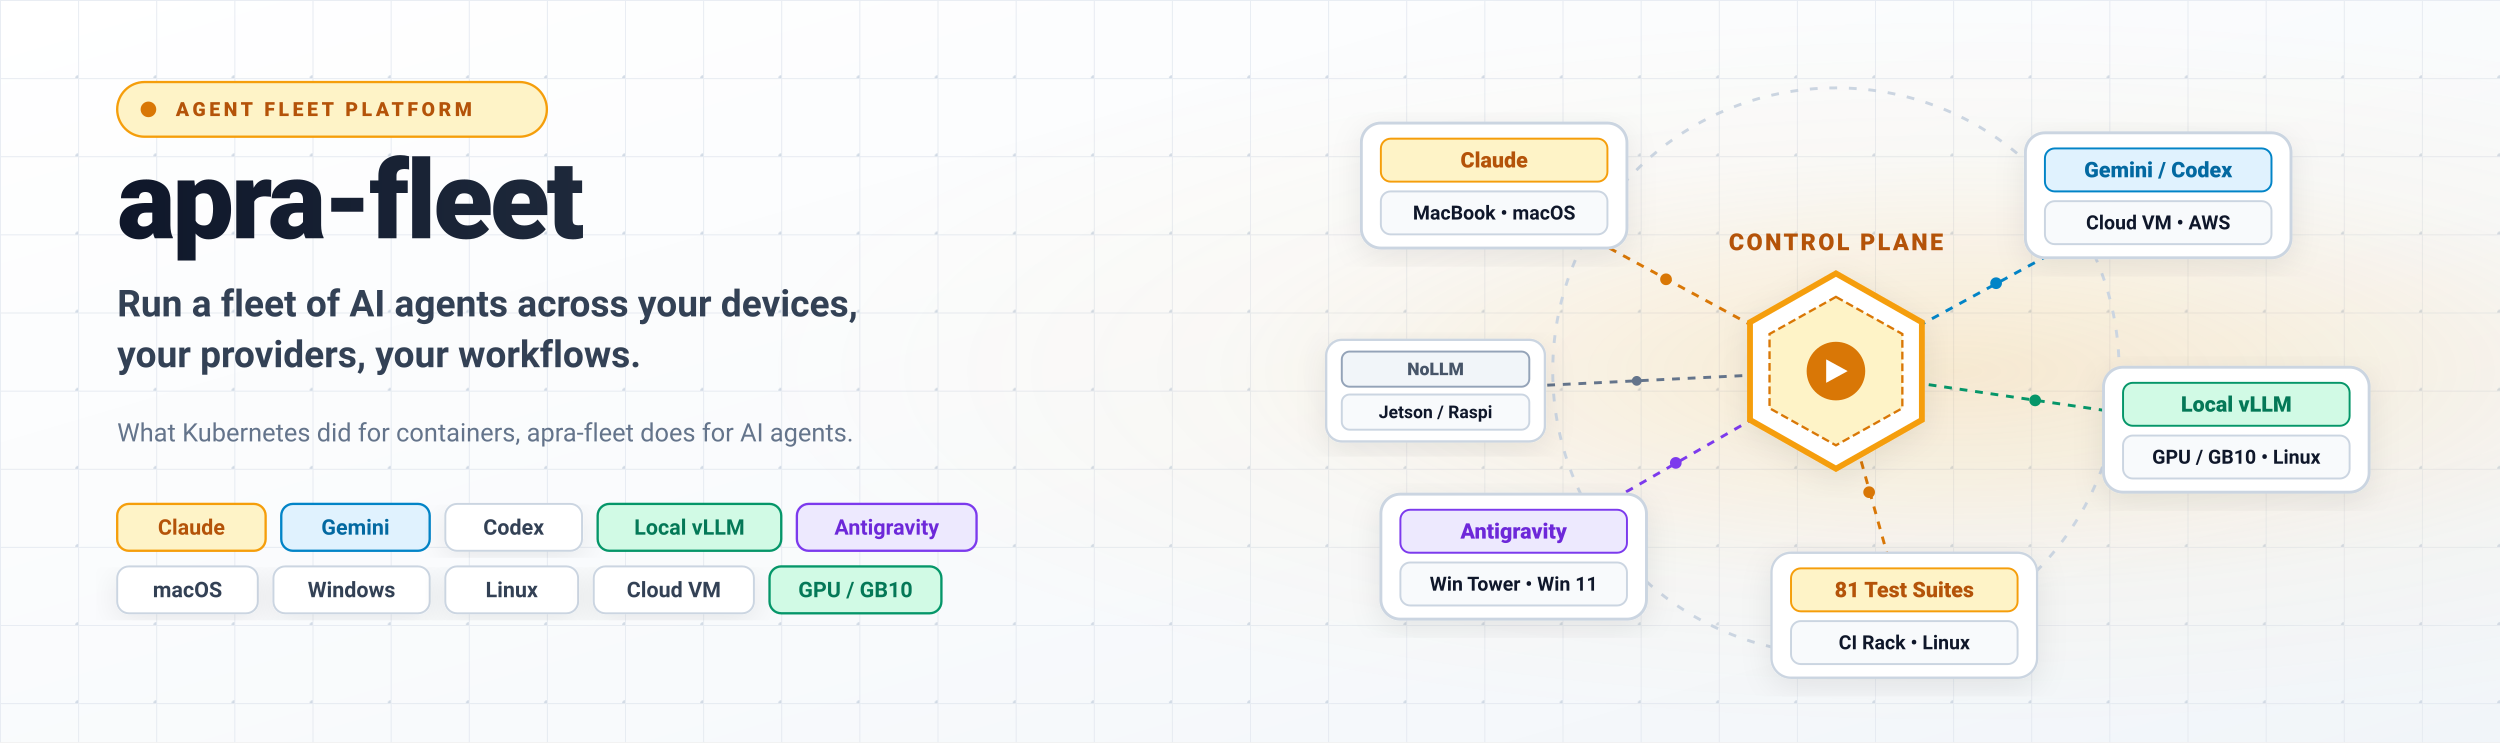
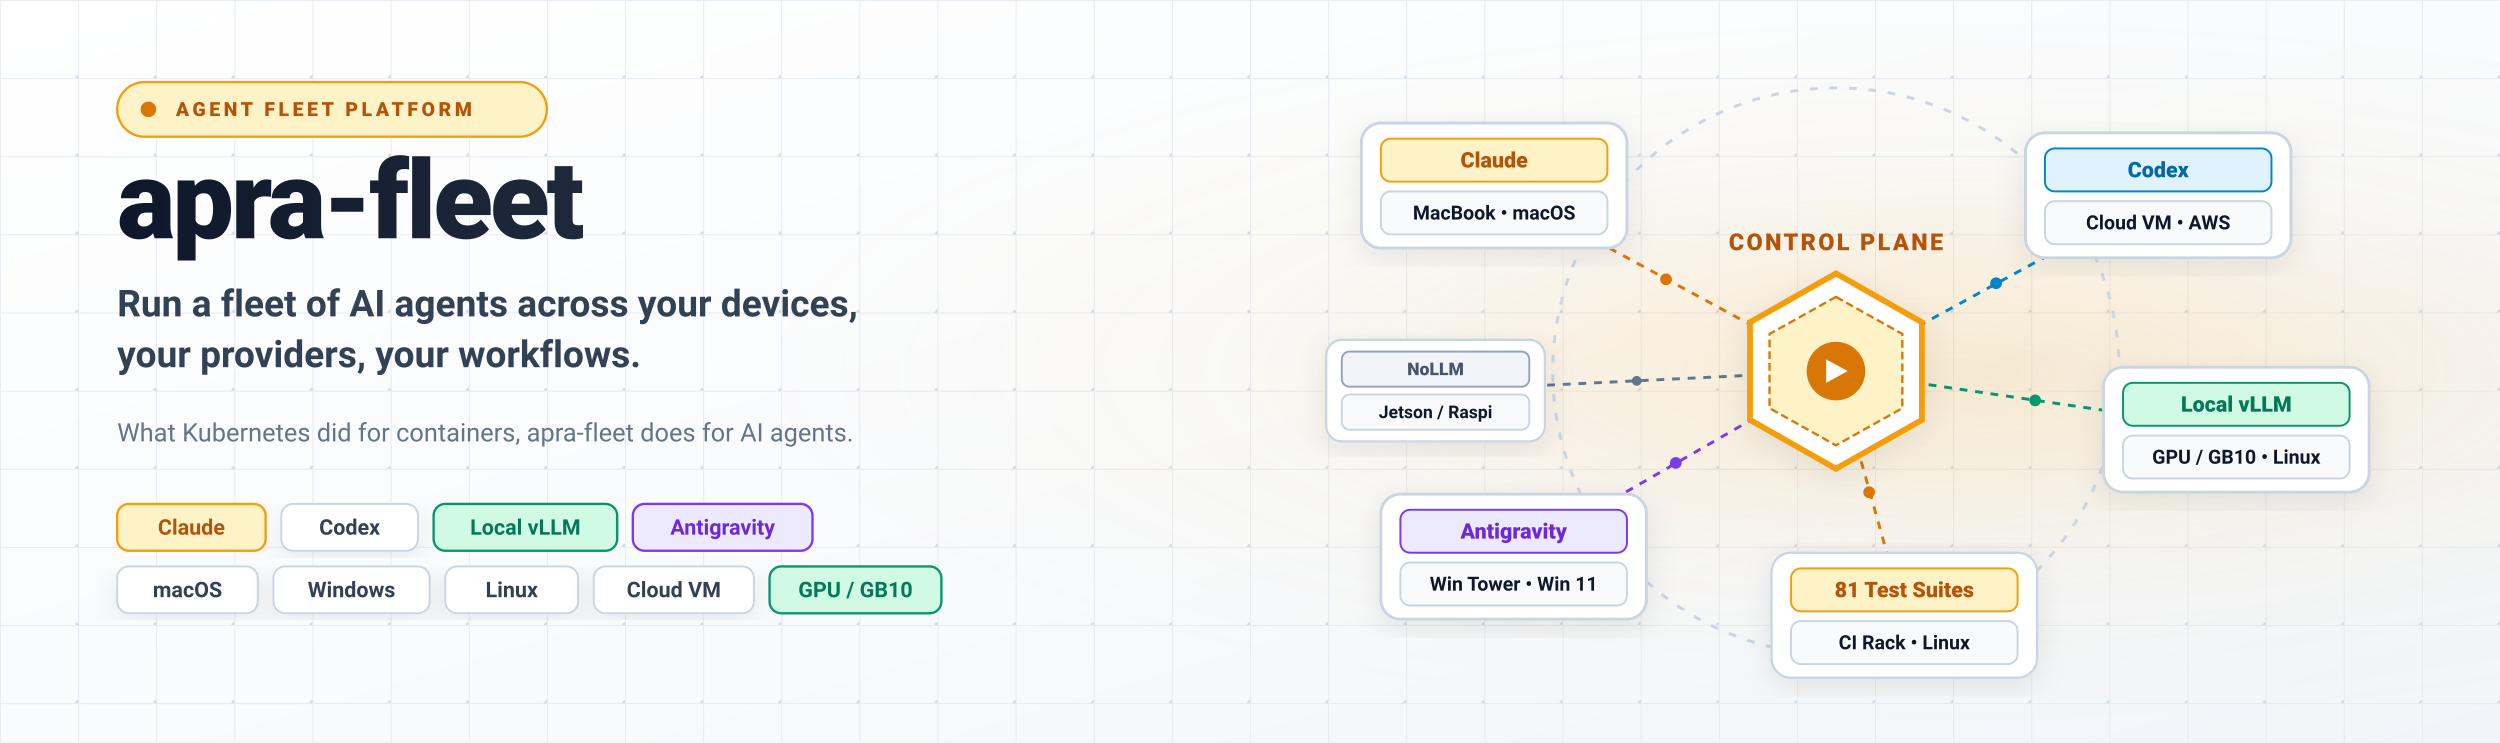
<svg xmlns="http://www.w3.org/2000/svg" width="1280" height="380" viewBox="0 0 1280 380" role="img" aria-label="apra-fleet: run a fleet of AI agents across your devices, your providers, your workflows.">
  <defs>
    <linearGradient id="bgHeroLight" x1="0%" y1="0%" x2="100%" y2="100%">
      <stop offset="0%" stop-color="#FFFFFF" />
      <stop offset="60%" stop-color="#F8FAFC" />
      <stop offset="100%" stop-color="#F1F5F9" />
    </linearGradient>
    <radialGradient id="amberCoreGlowLight" cx="78%" cy="50%" r="48%">
      <stop offset="0%" stop-color="#F59E0B" stop-opacity="0.18" />
      <stop offset="60%" stop-color="#F59E0B" stop-opacity="0.03" />
      <stop offset="100%" stop-color="#F59E0B" stop-opacity="0" />
    </radialGradient>
    <filter id="shadowLightCard" x="-15%" y="-15%" width="130%" height="130%">
      <feDropShadow dx="0" dy="4" stdDeviation="8" flood-color="#0F172A" flood-opacity="0.08" />
    </filter>
    <linearGradient id="textGradTitleLight" x1="0%" y1="0%" x2="100%" y2="0%">
      <stop offset="0%" stop-color="#0F172A" />
      <stop offset="100%" stop-color="#1E293B" />
    </linearGradient>
    <pattern id="cyberGridLight" width="40" height="40" patternUnits="userSpaceOnUse">
      <path d="M 40 0 L 0 0 0 40" fill="none" stroke="#E2E8F0" stroke-width="1" opacity="0.8" />
      <circle cx="40" cy="40" r="1.5" fill="#CBD5E1" opacity="0.8" />
    </pattern>
  </defs>
  <rect width="1280" height="380" fill="url(#bgHeroLight)" />
  <rect width="1280" height="380" fill="url(#cyberGridLight)" />
  <rect width="1280" height="380" fill="url(#amberCoreGlowLight)" />
  <g transform="translate(60, 0)">
    <g transform="translate(0, 42)">
      <rect x="0" y="0" width="220" height="28" rx="14" fill="#FEF3C7" stroke="#F59E0B" stroke-width="1.2" />
      <circle cx="16" cy="14" r="4" fill="#D97706" />
      <text x="30" y="14" dominant-baseline="central" font-family="system-ui, -apple-system, 'Segoe UI', Roboto, Arial, sans-serif" font-size="10" font-weight="800" letter-spacing="1.8" fill="#B45309">AGENT FLEET PLATFORM</text>
    </g>
    <text x="0" y="122" font-family="system-ui, -apple-system, 'Segoe UI', Roboto, Arial, sans-serif" font-size="56" font-weight="900" letter-spacing="-1.5" fill="url(#textGradTitleLight)">apra-fleet</text>
    <text x="0" y="162" font-family="system-ui, -apple-system, 'Segoe UI', Roboto, Arial, sans-serif" font-size="19" font-weight="600" fill="#334155">
      Run a fleet of AI agents across your devices,
    </text>
    <text x="0" y="188" font-family="system-ui, -apple-system, 'Segoe UI', Roboto, Arial, sans-serif" font-size="19" font-weight="600" fill="#334155">
      your providers, your workflows.
    </text>
    <text x="0" y="226" font-family="system-ui, -apple-system, 'Segoe UI', Roboto, Arial, sans-serif" font-size="13" font-weight="400" fill="#64748B">
      What Kubernetes did for containers, apra-fleet does for AI agents.
    </text>
    <g transform="translate(0, 258)">
      <g transform="translate(0, 0)">
        <rect x="0" y="0" width="76" height="24" rx="6" fill="#FEF3C7" stroke="#F59E0B" stroke-width="1.2" />
        <text x="38" y="12" dominant-baseline="central" font-family="system-ui, -apple-system, 'Segoe UI', Roboto, Arial, sans-serif" font-size="11" font-weight="700" fill="#B45309" text-anchor="middle">Claude</text>
-         <rect x="84" y="0" width="76" height="24" rx="6" fill="#E0F2FE" stroke="#0284C7" stroke-width="1.2" />
-         <text x="122" y="12" dominant-baseline="central" font-family="system-ui, -apple-system, 'Segoe UI', Roboto, Arial, sans-serif" font-size="11" font-weight="700" fill="#0369A1" text-anchor="middle">Gemini</text>
-         <rect x="168" y="0" width="70" height="24" rx="6" fill="#FFFFFF" stroke="#CBD5E1" stroke-width="1" filter="url(#shadowLightCard)" />
-         <text x="203" y="12" dominant-baseline="central" font-family="system-ui, -apple-system, 'Segoe UI', Roboto, Arial, sans-serif" font-size="11" font-weight="600" fill="#334155" text-anchor="middle">Codex</text>
-         <rect x="246" y="0" width="94" height="24" rx="6" fill="#D1FAE5" stroke="#059669" stroke-width="1.2" />
-         <text x="293" y="12" dominant-baseline="central" font-family="system-ui, -apple-system, 'Segoe UI', Roboto, Arial, sans-serif" font-size="11" font-weight="700" fill="#047857" text-anchor="middle">Local vLLM</text>
-         <rect x="348" y="0" width="92" height="24" rx="6" fill="#EDE9FE" stroke="#7C3AED" stroke-width="1.2" />
-         <text x="394" y="12" dominant-baseline="central" font-family="system-ui, -apple-system, 'Segoe UI', Roboto, Arial, sans-serif" font-size="11" font-weight="700" fill="#6D28D9" text-anchor="middle">Antigravity</text>
+         <rect x="84" y="0" width="70" height="24" rx="6" fill="#FFFFFF" stroke="#CBD5E1" stroke-width="1" filter="url(#shadowLightCard)" />
+         <text x="119" y="12" dominant-baseline="central" font-family="system-ui, -apple-system, 'Segoe UI', Roboto, Arial, sans-serif" font-size="11" font-weight="600" fill="#334155" text-anchor="middle">Codex</text>
+         <rect x="162" y="0" width="94" height="24" rx="6" fill="#D1FAE5" stroke="#059669" stroke-width="1.2" />
+         <text x="209" y="12" dominant-baseline="central" font-family="system-ui, -apple-system, 'Segoe UI', Roboto, Arial, sans-serif" font-size="11" font-weight="700" fill="#047857" text-anchor="middle">Local vLLM</text>
+         <rect x="264" y="0" width="92" height="24" rx="6" fill="#EDE9FE" stroke="#7C3AED" stroke-width="1.2" />
+         <text x="310" y="12" dominant-baseline="central" font-family="system-ui, -apple-system, 'Segoe UI', Roboto, Arial, sans-serif" font-size="11" font-weight="700" fill="#6D28D9" text-anchor="middle">Antigravity</text>
      </g>
      <g transform="translate(0, 32)">
        <rect x="0" y="0" width="72" height="24" rx="6" fill="#FFFFFF" stroke="#CBD5E1" stroke-width="1" filter="url(#shadowLightCard)" />
        <text x="36" y="12" dominant-baseline="central" font-family="system-ui, -apple-system, 'Segoe UI', Roboto, Arial, sans-serif" font-size="11" font-weight="600" fill="#334155" text-anchor="middle">macOS</text>
        <rect x="80" y="0" width="80" height="24" rx="6" fill="#FFFFFF" stroke="#CBD5E1" stroke-width="1" filter="url(#shadowLightCard)" />
        <text x="120" y="12" dominant-baseline="central" font-family="system-ui, -apple-system, 'Segoe UI', Roboto, Arial, sans-serif" font-size="11" font-weight="600" fill="#334155" text-anchor="middle">Windows</text>
        <rect x="168" y="0" width="68" height="24" rx="6" fill="#FFFFFF" stroke="#CBD5E1" stroke-width="1" filter="url(#shadowLightCard)" />
        <text x="202" y="12" dominant-baseline="central" font-family="system-ui, -apple-system, 'Segoe UI', Roboto, Arial, sans-serif" font-size="11" font-weight="600" fill="#334155" text-anchor="middle">Linux</text>
        <rect x="244" y="0" width="82" height="24" rx="6" fill="#FFFFFF" stroke="#CBD5E1" stroke-width="1" filter="url(#shadowLightCard)" />
        <text x="285" y="12" dominant-baseline="central" font-family="system-ui, -apple-system, 'Segoe UI', Roboto, Arial, sans-serif" font-size="11" font-weight="600" fill="#334155" text-anchor="middle">Cloud VM</text>
        <rect x="334" y="0" width="88" height="24" rx="6" fill="#D1FAE5" stroke="#059669" stroke-width="1.2" />
        <text x="378" y="12" dominant-baseline="central" font-family="system-ui, -apple-system, 'Segoe UI', Roboto, Arial, sans-serif" font-size="11" font-weight="700" fill="#047857" text-anchor="middle">GPU / GB10</text>
      </g>
    </g>
  </g>
  <g transform="translate(940, 190)">
    <g fill="none" stroke-width="1.5">
      <circle cx="0" cy="0" r="145" stroke="#CBD5E1" stroke-dasharray="4 6" />
      <path d="M 0 0 L -175 -95" stroke="#D97706" stroke-dasharray="4 4" />
      <circle cx="-87" cy="-47" r="3" fill="#D97706" />
      <path d="M 0 0 L 165 -90" stroke="#0284C7" stroke-dasharray="4 4" />
      <circle cx="82" cy="-45" r="3" fill="#0284C7" />
      <path d="M 0 0 L 205 30" stroke="#059669" stroke-dasharray="4 4" />
      <circle cx="102" cy="15" r="3" fill="#059669" />
      <path d="M 0 0 L -165 95" stroke="#7C3AED" stroke-dasharray="4 4" />
      <circle cx="-82" cy="47" r="3" fill="#7C3AED" />
      <path d="M 0 0 L 35 125" stroke="#D97706" stroke-dasharray="4 4" />
      <circle cx="17" cy="62" r="3" fill="#D97706" />
      <path d="M 0 0 L -205 10" stroke="#64748B" stroke-dasharray="4 4" />
      <circle cx="-102" cy="5" r="2.5" fill="#64748B" />
    </g>
    <text x="0" y="-66" dominant-baseline="central" font-family="system-ui, -apple-system, 'Segoe UI', Roboto, Arial, sans-serif" font-size="12" font-weight="900" letter-spacing="1.2" fill="#B45309" text-anchor="middle">CONTROL PLANE</text>
    <g>
      <polygon points="0,-50 44,-25 44,25 0,50 -44,25 -44,-25" fill="#FFFFFF" stroke="#F59E0B" stroke-width="3" filter="url(#shadowLightCard)" />
      <polygon points="0,-38 34,-19 34,19 0,38 -34,19 -34,-19" fill="#FEF3C7" stroke="#D97706" stroke-width="1.2" stroke-dasharray="4 2" />
    </g>
    <circle cx="0" cy="0" r="15" fill="#D97706" />
    <polygon points="-5,-6 6,0 -5,6" fill="#FFFFFF" />
    <g transform="translate(-175, -95)">
      <rect x="-68" y="-32" width="136" height="64" rx="10" fill="#FFFFFF" stroke="#CBD5E1" stroke-width="1.5" filter="url(#shadowLightCard)" />
      <rect x="-58" y="-24" width="116" height="22" rx="5" fill="#FEF3C7" stroke="#F59E0B" stroke-width="1" />
      <text x="0" y="-13" dominant-baseline="central" font-family="system-ui, -apple-system, 'Segoe UI', Roboto, Arial, sans-serif" font-size="11" font-weight="800" fill="#B45309" text-anchor="middle">Claude</text>
      <rect x="-58" y="3" width="116" height="22" rx="5" fill="#F8FAFC" stroke="#CBD5E1" stroke-width="1" />
      <text x="0" y="14" dominant-baseline="central" font-family="system-ui, -apple-system, 'Segoe UI', Roboto, Arial, sans-serif" font-size="10" font-weight="700" fill="#0F172A" text-anchor="middle">MacBook • macOS</text>
    </g>
    <g transform="translate(165, -90)">
      <rect x="-68" y="-32" width="136" height="64" rx="10" fill="#FFFFFF" stroke="#CBD5E1" stroke-width="1.5" filter="url(#shadowLightCard)" />
      <rect x="-58" y="-24" width="116" height="22" rx="5" fill="#E0F2FE" stroke="#0284C7" stroke-width="1" />
-       <text x="0" y="-13" dominant-baseline="central" font-family="system-ui, -apple-system, 'Segoe UI', Roboto, Arial, sans-serif" font-size="11" font-weight="800" fill="#0369A1" text-anchor="middle">Gemini / Codex</text>
+       <text x="0" y="-13" dominant-baseline="central" font-family="system-ui, -apple-system, 'Segoe UI', Roboto, Arial, sans-serif" font-size="11" font-weight="800" fill="#0369A1" text-anchor="middle">Codex</text>
      <rect x="-58" y="3" width="116" height="22" rx="5" fill="#F8FAFC" stroke="#CBD5E1" stroke-width="1" />
      <text x="0" y="14" dominant-baseline="central" font-family="system-ui, -apple-system, 'Segoe UI', Roboto, Arial, sans-serif" font-size="10" font-weight="700" fill="#0F172A" text-anchor="middle">Cloud VM • AWS</text>
    </g>
    <g transform="translate(205, 30)">
      <rect x="-68" y="-32" width="136" height="64" rx="10" fill="#FFFFFF" stroke="#CBD5E1" stroke-width="1.5" filter="url(#shadowLightCard)" />
      <rect x="-58" y="-24" width="116" height="22" rx="5" fill="#D1FAE5" stroke="#059669" stroke-width="1" />
      <text x="0" y="-13" dominant-baseline="central" font-family="system-ui, -apple-system, 'Segoe UI', Roboto, Arial, sans-serif" font-size="11" font-weight="800" fill="#047857" text-anchor="middle">Local vLLM</text>
      <rect x="-58" y="3" width="116" height="22" rx="5" fill="#F8FAFC" stroke="#CBD5E1" stroke-width="1" />
      <text x="0" y="14" dominant-baseline="central" font-family="system-ui, -apple-system, 'Segoe UI', Roboto, Arial, sans-serif" font-size="10" font-weight="700" fill="#0F172A" text-anchor="middle">GPU / GB10 • Linux</text>
    </g>
    <g transform="translate(-165, 95)">
      <rect x="-68" y="-32" width="136" height="64" rx="10" fill="#FFFFFF" stroke="#CBD5E1" stroke-width="1.5" filter="url(#shadowLightCard)" />
      <rect x="-58" y="-24" width="116" height="22" rx="5" fill="#EDE9FE" stroke="#7C3AED" stroke-width="1" />
      <text x="0" y="-13" dominant-baseline="central" font-family="system-ui, -apple-system, 'Segoe UI', Roboto, Arial, sans-serif" font-size="11" font-weight="800" fill="#6D28D9" text-anchor="middle">Antigravity</text>
      <rect x="-58" y="3" width="116" height="22" rx="5" fill="#F8FAFC" stroke="#CBD5E1" stroke-width="1" />
      <text x="0" y="14" dominant-baseline="central" font-family="system-ui, -apple-system, 'Segoe UI', Roboto, Arial, sans-serif" font-size="10" font-weight="700" fill="#0F172A" text-anchor="middle">Win Tower • Win 11</text>
    </g>
    <g transform="translate(35, 125)">
      <rect x="-68" y="-32" width="136" height="64" rx="10" fill="#FFFFFF" stroke="#CBD5E1" stroke-width="1.2" filter="url(#shadowLightCard)" />
      <rect x="-58" y="-24" width="116" height="22" rx="5" fill="#FEF3C7" stroke="#F59E0B" stroke-width="1" />
      <text x="0" y="-13" dominant-baseline="central" font-family="system-ui, -apple-system, 'Segoe UI', Roboto, Arial, sans-serif" font-size="11" font-weight="800" fill="#B45309" text-anchor="middle">81 Test Suites</text>
      <rect x="-58" y="3" width="116" height="22" rx="5" fill="#F8FAFC" stroke="#CBD5E1" stroke-width="1" />
      <text x="0" y="14" dominant-baseline="central" font-family="system-ui, -apple-system, 'Segoe UI', Roboto, Arial, sans-serif" font-size="10" font-weight="700" fill="#0F172A" text-anchor="middle">CI Rack • Linux</text>
    </g>
    <g transform="translate(-205, 10)">
      <rect x="-56" y="-26" width="112" height="52" rx="8" fill="#FFFFFF" stroke="#CBD5E1" stroke-width="1.2" filter="url(#shadowLightCard)" />
      <rect x="-48" y="-20" width="96" height="18" rx="4" fill="#F1F5F9" stroke="#94A3B8" stroke-width="1" />
      <text x="0" y="-11" dominant-baseline="central" font-family="system-ui, -apple-system, 'Segoe UI', Roboto, Arial, sans-serif" font-size="9" font-weight="800" fill="#475569" text-anchor="middle">NoLLM</text>
      <rect x="-48" y="2" width="96" height="18" rx="4" fill="#F8FAFC" stroke="#CBD5E1" stroke-width="1" />
      <text x="0" y="11" dominant-baseline="central" font-family="system-ui, -apple-system, 'Segoe UI', Roboto, Arial, sans-serif" font-size="9" font-weight="700" fill="#0F172A" text-anchor="middle">Jetson / Raspi</text>
    </g>
  </g>
</svg>
